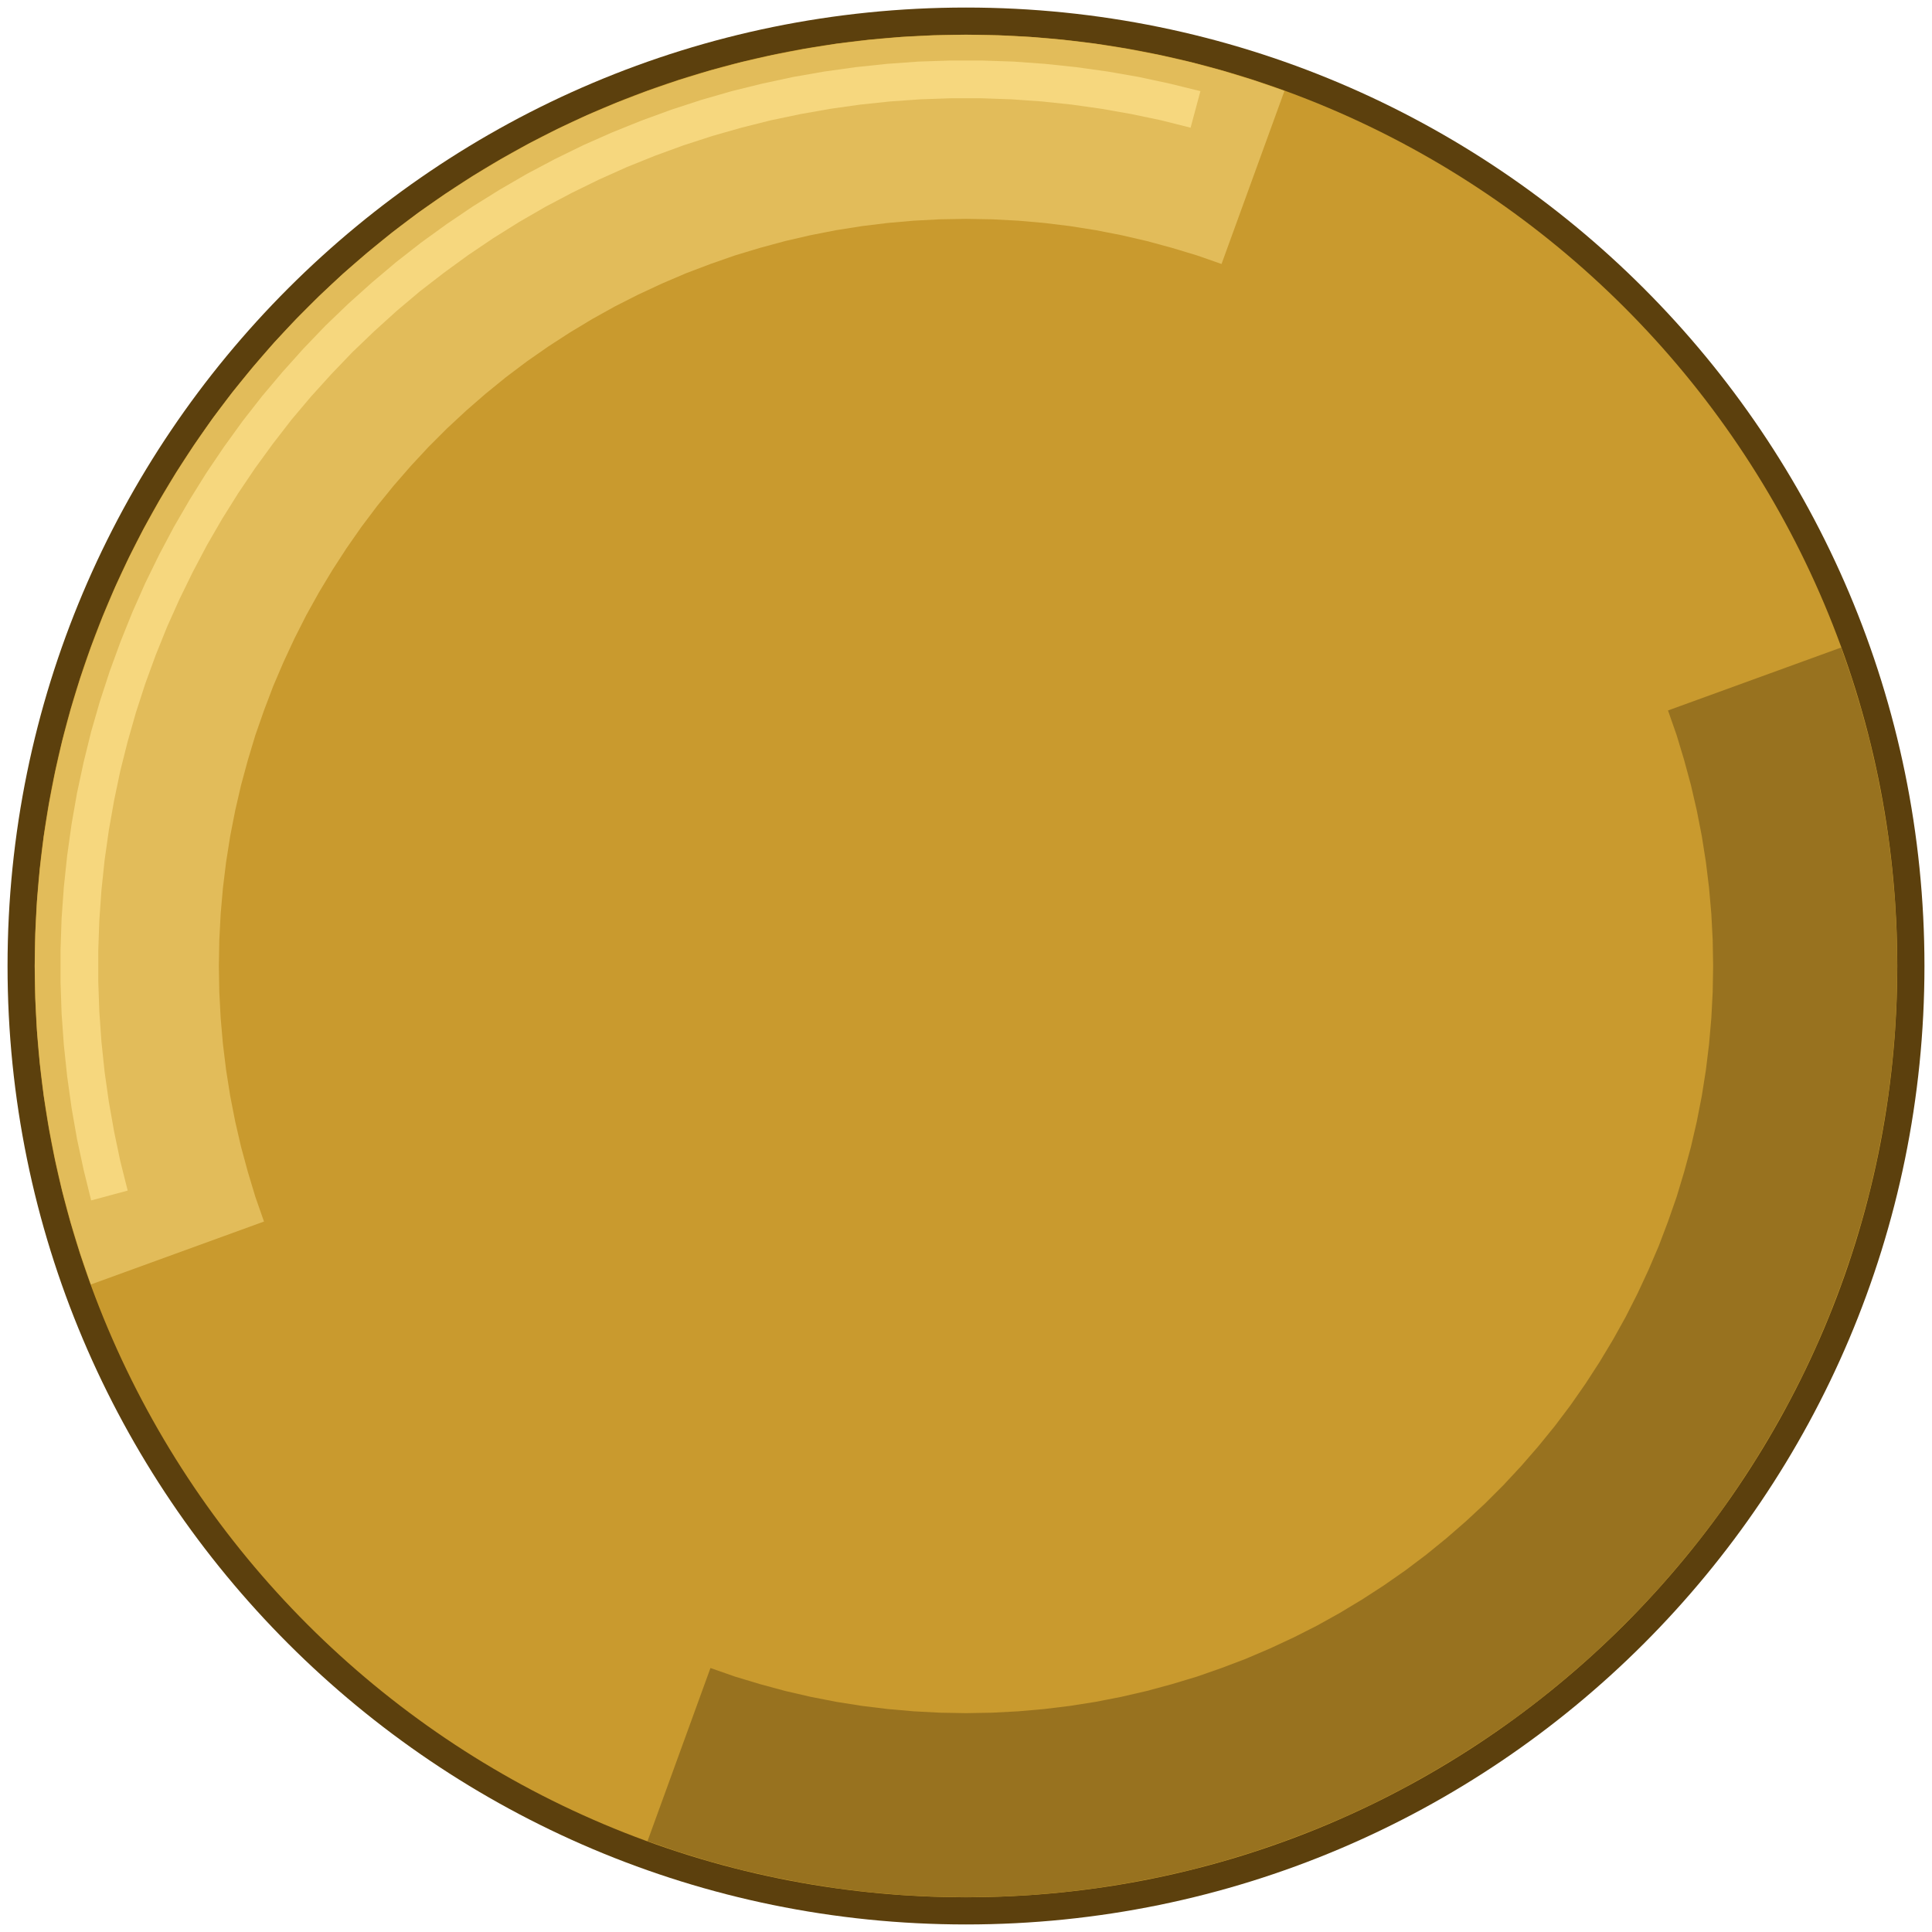
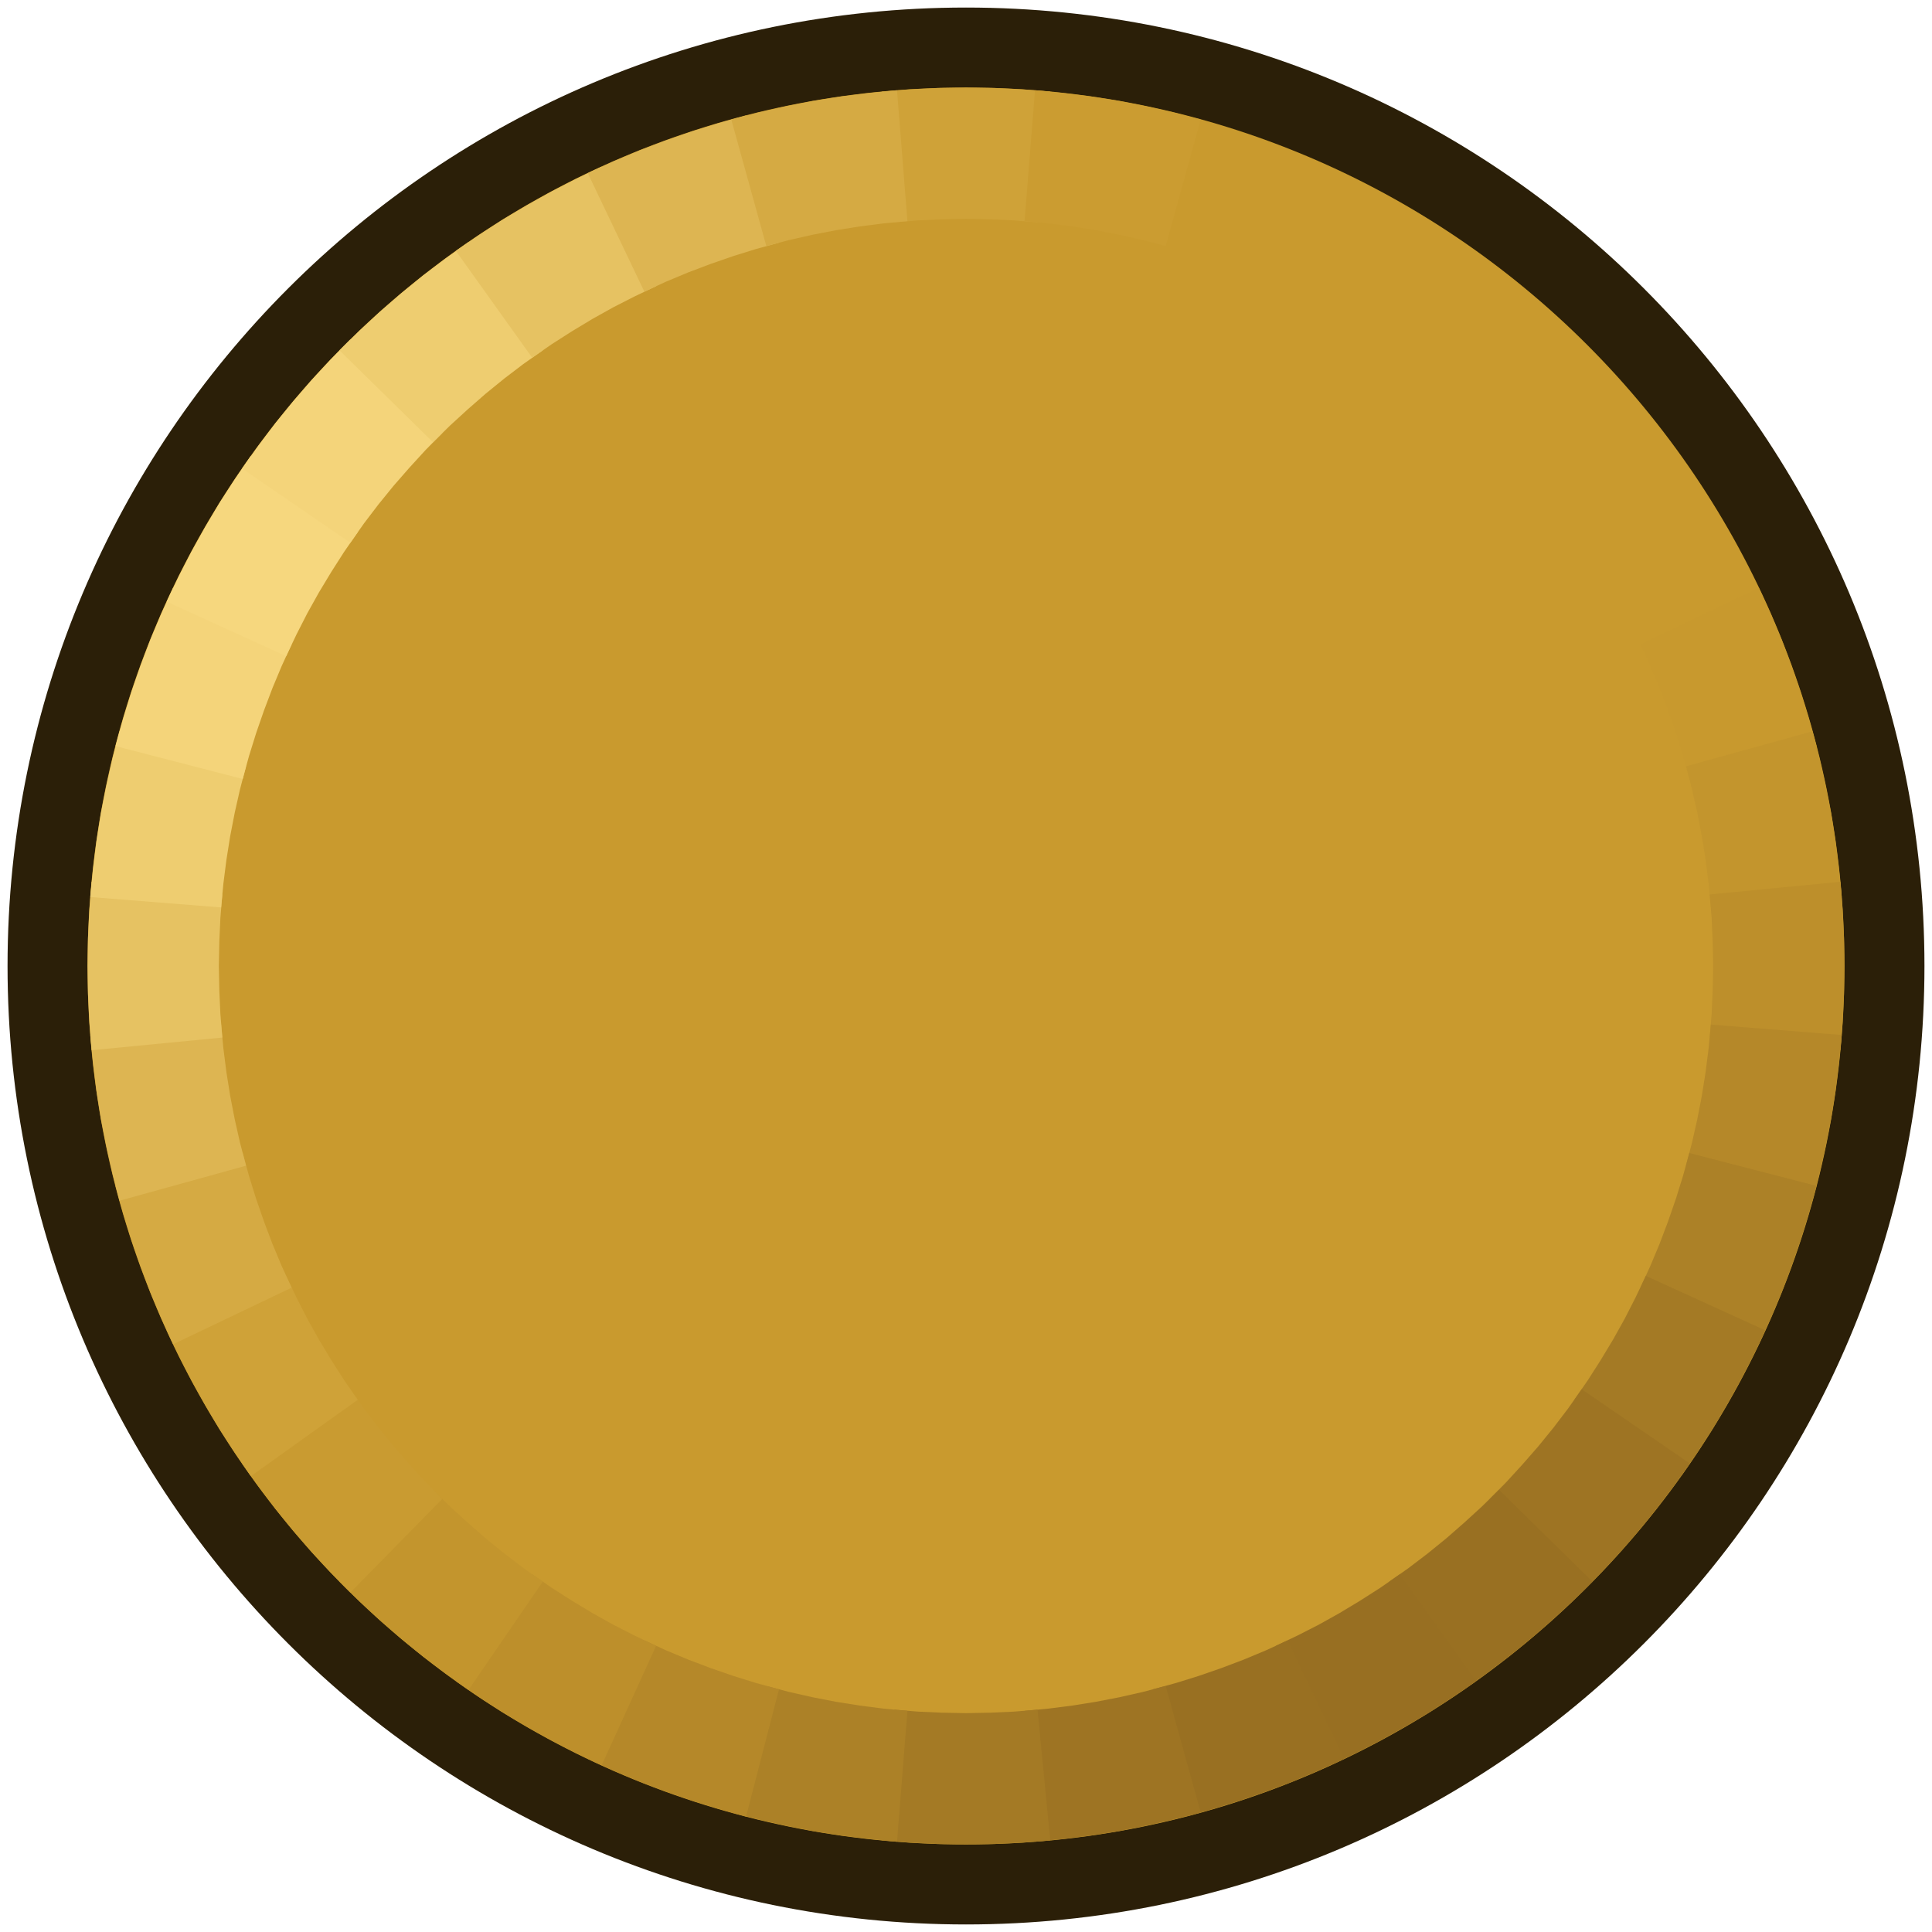
<svg xmlns="http://www.w3.org/2000/svg" width="128" height="128" viewBox="0 0 128 128">
-   <circle cx="64.00" cy="64.00" r="63.50" fill="#5C400D" />
-   <circle cx="64.00" cy="64.00" r="61.70" fill="#C99A2E" />
-   <polygon points="6.02,85.10 5.32,83.07 4.69,81.01 4.13,78.93 3.65,76.83 3.24,74.71 2.90,72.59 2.64,70.45 2.45,68.30 2.34,66.15 2.30,64.00 2.34,61.85 2.45,59.70 2.64,57.55 2.90,55.41 3.24,53.29 3.65,51.17 4.13,49.07 4.69,46.99 5.32,44.93 6.02,42.90 6.79,40.89 7.63,38.90 8.54,36.95 9.52,35.03 10.57,33.15 11.68,31.30 12.85,29.50 14.08,27.73 15.38,26.01 16.74,24.34 18.15,22.71 19.62,21.14 21.14,19.62 22.71,18.15 24.34,16.74 26.01,15.38 27.73,14.08 29.50,12.85 31.30,11.68 33.15,10.57 35.03,9.52 36.95,8.54 38.90,7.63 40.89,6.79 42.90,6.02 44.93,5.32 46.99,4.69 49.07,4.13 51.17,3.65 53.29,3.24 55.41,2.90 57.55,2.64 59.70,2.45 61.85,2.34 64.00,2.30 66.15,2.34 68.30,2.45 70.45,2.64 72.59,2.90 74.71,3.24 76.83,3.65 78.93,4.13 81.01,4.69 83.07,5.32 85.10,6.02 80.93,17.49 79.30,16.92 77.64,16.42 75.98,15.97 74.29,15.58 72.60,15.25 70.89,14.98 69.17,14.77 67.45,14.62 65.73,14.53 64.00,14.50 62.27,14.53 60.55,14.62 58.83,14.77 57.11,14.98 55.40,15.25 53.71,15.58 52.02,15.97 50.36,16.42 48.70,16.92 47.07,17.49 45.46,18.10 43.87,18.78 42.30,19.51 40.76,20.29 39.25,21.13 37.77,22.02 36.32,22.96 34.90,23.95 33.52,24.99 32.18,26.08 30.88,27.21 29.61,28.39 28.39,29.61 27.21,30.88 26.08,32.18 24.99,33.52 23.95,34.90 22.96,36.32 22.02,37.77 21.13,39.25 20.29,40.76 19.51,42.30 18.78,43.87 18.10,45.46 17.49,47.07 16.92,48.70 16.42,50.36 15.97,52.02 15.58,53.71 15.25,55.40 14.98,57.11 14.77,58.83 14.62,60.55 14.53,62.27 14.50,64.00 14.53,65.73 14.62,67.45 14.77,69.17 14.98,70.89 15.25,72.60 15.58,74.29 15.97,75.98 16.42,77.64 16.92,79.30 17.49,80.93" fill="#E2BC5A" />
-   <polygon points="121.98,42.90 122.68,44.93 123.31,46.99 123.87,49.07 124.35,51.17 124.76,53.29 125.10,55.41 125.36,57.55 125.55,59.70 125.66,61.85 125.70,64.00 125.66,66.15 125.55,68.30 125.36,70.45 125.10,72.59 124.76,74.71 124.35,76.83 123.87,78.93 123.31,81.01 122.68,83.07 121.98,85.10 121.21,87.11 120.37,89.10 119.46,91.05 118.48,92.97 117.43,94.85 116.32,96.70 115.15,98.50 113.92,100.27 112.62,101.99 111.26,103.66 109.85,105.29 108.38,106.86 106.86,108.38 105.29,109.85 103.66,111.26 101.99,112.62 100.27,113.92 98.50,115.15 96.70,116.32 94.85,117.43 92.97,118.48 91.05,119.46 89.10,120.37 87.11,121.21 85.10,121.98 83.07,122.68 81.01,123.31 78.93,123.87 76.83,124.35 74.71,124.76 72.59,125.10 70.45,125.36 68.30,125.55 66.15,125.66 64.00,125.70 61.85,125.66 59.70,125.55 57.55,125.36 55.41,125.10 53.29,124.76 51.17,124.35 49.07,123.87 46.99,123.31 44.93,122.68 42.90,121.98 47.07,110.51 48.70,111.08 50.36,111.58 52.02,112.03 53.71,112.42 55.40,112.75 57.11,113.02 58.83,113.23 60.55,113.38 62.27,113.47 64.00,113.50 65.73,113.47 67.45,113.38 69.17,113.23 70.89,113.02 72.60,112.75 74.29,112.42 75.98,112.03 77.64,111.58 79.30,111.08 80.93,110.51 82.54,109.90 84.13,109.22 85.70,108.49 87.24,107.71 88.75,106.87 90.23,105.98 91.68,105.04 93.10,104.05 94.48,103.01 95.82,101.92 97.12,100.79 98.39,99.61 99.61,98.39 100.79,97.12 101.92,95.82 103.01,94.48 104.05,93.10 105.04,91.68 105.98,90.23 106.87,88.75 107.71,87.24 108.49,85.70 109.22,84.13 109.90,82.54 110.51,80.93 111.08,79.30 111.58,77.64 112.03,75.98 112.42,74.29 112.75,72.60 113.02,70.89 113.23,69.17 113.38,67.45 113.47,65.73 113.50,64.00 113.47,62.27 113.38,60.55 113.23,58.83 113.02,57.11 112.75,55.40 112.42,53.71 112.03,52.02 111.58,50.36 111.08,48.70 110.51,47.07" fill="#98721F" />
-   <polygon points="6.04,79.53 5.54,77.50 5.10,75.45 4.74,73.39 4.45,71.31 4.23,69.23 4.08,67.14 4.01,65.05 4.01,62.95 4.08,60.86 4.23,58.77 4.45,56.69 4.74,54.61 5.10,52.55 5.54,50.50 6.04,48.47 6.62,46.46 7.27,44.47 7.99,42.50 8.77,40.56 9.62,38.64 10.54,36.76 11.52,34.91 12.57,33.10 13.68,31.32 14.85,29.59 16.08,27.89 17.37,26.24 18.72,24.64 20.12,23.08 21.57,21.57 23.08,20.12 24.64,18.72 26.24,17.37 27.89,16.08 29.59,14.85 31.32,13.68 33.10,12.57 34.91,11.52 36.76,10.54 38.64,9.62 40.56,8.77 42.50,7.99 44.47,7.27 46.46,6.62 48.47,6.04 50.50,5.54 52.55,5.10 54.61,4.74 56.69,4.45 58.77,4.23 60.86,4.08 62.95,4.01 65.05,4.01 67.14,4.08 69.23,4.23 71.31,4.45 73.39,4.74 75.45,5.10 77.50,5.54 79.53,6.04 78.88,8.46 76.93,7.97 74.97,7.56 72.99,7.21 71.01,6.93 69.01,6.72 67.01,6.58 65.00,6.51 63.00,6.51 60.99,6.58 58.99,6.72 56.99,6.93 55.01,7.21 53.03,7.56 51.07,7.97 49.12,8.46 47.19,9.01 45.28,9.63 43.39,10.32 41.53,11.07 39.70,11.89 37.90,12.77 36.12,13.71 34.39,14.71 32.68,15.78 31.02,16.90 29.40,18.08 27.81,19.31 26.28,20.60 24.79,21.95 23.34,23.34 21.95,24.79 20.60,26.28 19.31,27.81 18.08,29.40 16.90,31.02 15.78,32.68 14.71,34.39 13.71,36.12 12.77,37.90 11.89,39.70 11.07,41.53 10.32,43.39 9.63,45.28 9.01,47.19 8.46,49.12 7.97,51.07 7.56,53.03 7.21,55.01 6.93,56.99 6.72,58.99 6.58,60.99 6.51,63.00 6.51,65.00 6.58,67.01 6.72,69.01 6.93,71.01 7.21,72.99 7.56,74.97 7.97,76.93 8.46,78.88" fill="#F6D77E" />
+   <circle cx="64.00" cy="64.00" r="63.50" fill="#2B1F08" />
+   <circle cx="64.00" cy="64.00" r="58.20" fill="#C99A2E" />
+   <polygon points="58.42,6.07 60.28,5.92 62.14,5.83 64.00,5.80 65.86,5.83 67.72,5.92 69.58,6.07 68.74,14.73 67.17,14.60 65.58,14.53 64.00,14.50 62.42,14.53 60.83,14.60 59.26,14.73" fill="#CFA238" />
+   <polygon points="68.57,5.98 70.42,6.16 72.27,6.39 74.11,6.68 75.93,7.04 77.75,7.45 79.55,7.92 77.23,16.30 75.70,15.90 74.15,15.55 72.60,15.25 71.03,15.00 69.46,14.80 67.88,14.65" fill="#CB9C31" />
+   <polygon points="116.53,38.94 117.31,40.64 118.03,42.35 118.69,44.09 119.30,45.85 119.85,47.63 120.35,49.43 111.92,51.61 111.50,50.08 111.03,48.57 110.51,47.07 109.95,45.59 109.34,44.13 108.68,42.69" fill="#C8992E" />
+   <polygon points="120.08,48.45 120.55,50.25 120.96,52.07 121.32,53.89 121.61,55.73 121.84,57.58 122.02,59.43 113.35,60.12 113.20,58.54 113.00,56.97 112.75,55.40 112.45,53.85 112.10,52.30 111.70,50.77" fill="#C3952D" />
+   <polygon points="121.93,58.42 122.08,60.28 122.17,62.14 122.20,64.00 122.17,65.86 122.08,67.72 121.93,69.58 113.27,68.74 113.40,67.17 113.47,65.58 113.50,64.00 113.47,62.42 113.40,60.83 113.27,59.26" fill="#BD8F2B" />
+   <polygon points="122.02,68.57 121.84,70.42 121.61,72.27 121.32,74.11 120.96,75.93 120.55,77.75 120.08,79.55 111.70,77.23 112.10,75.70 112.45,74.15 112.75,72.60 113.00,71.03 113.20,69.46 113.35,67.88" fill="#B58829" />
+   <polygon points="120.35,78.57 119.85,80.37 119.30,82.15 118.69,83.91 118.03,85.65 117.31,87.36 116.53,89.06 108.68,85.31 109.34,83.87 109.95,82.41 110.51,80.93 111.03,79.43 111.50,77.92 111.92,76.39" fill="#AC8127" />
+   <polygon points="116.96,88.14 116.16,89.82 115.31,91.47 114.40,93.10 113.45,94.70 112.44,96.26 111.38,97.80 104.30,92.74 105.20,91.44 106.05,90.11 106.87,88.75 107.64,87.37 108.36,85.96 109.04,84.53" fill="#A47A25" />
+   <polygon points="111.96,96.96 110.88,98.48 109.76,99.96 108.58,101.41 107.36,102.82 106.10,104.18 104.79,105.51 98.70,99.31 99.81,98.18 100.88,97.01 101.92,95.82 102.92,94.59 103.88,93.33 104.79,92.04" fill="#9E7423" />
+   <polygon points="105.51,104.79 104.18,106.10 102.82,107.36 101.41,108.58 99.96,109.76 98.48,110.88 96.96,111.96 92.04,104.79 93.33,103.88 94.59,102.92 95.82,101.92 97.01,100.88 98.18,99.81 99.31,98.70" fill="#997022" />
+   <polygon points="97.80,111.38 96.26,112.44 94.70,113.45 93.10,114.40 91.47,115.31 89.82,116.16 88.14,116.96 84.53,109.04 85.96,108.36 87.37,107.64 88.75,106.87 90.11,106.05 91.44,105.20 92.74,104.30" fill="#986F22" />
+   <polygon points="89.06,116.53 87.36,117.31 85.65,118.03 83.91,118.69 82.15,119.30 80.37,119.85 78.57,120.35 76.39,111.92 77.92,111.50 79.43,111.03 80.93,110.51 82.41,109.95 83.87,109.34 85.31,108.68" fill="#997022" />
+   <polygon points="79.55,120.08 77.75,120.55 75.93,120.96 74.11,121.32 72.27,121.61 70.42,121.84 68.57,122.02 67.88,113.35 69.46,113.20 71.03,113.00 72.60,112.75 74.15,112.45 75.70,112.10 77.23,111.70" fill="#9E7423" />
+   <polygon points="69.58,121.93 67.72,122.08 65.86,122.17 64.00,122.20 62.14,122.17 60.28,122.08 58.42,121.93 59.26,113.27 60.83,113.40 62.42,113.47 64.00,113.50 65.58,113.47 67.17,113.40 68.74,113.27" fill="#A47A25" />
+   <polygon points="59.43,122.02 57.58,121.84 55.73,121.61 53.89,121.32 52.07,120.96 50.25,120.55 48.45,120.08 50.77,111.70 52.30,112.10 53.85,112.45 55.40,112.75 56.97,113.00 58.54,113.20 60.12,113.35" fill="#AC8127" />
+   <polygon points="49.43,120.35 47.63,119.85 45.85,119.30 44.09,118.69 42.35,118.03 40.64,117.31 38.94,116.53 42.69,108.68 44.13,109.34 45.59,109.95 47.07,110.51 48.57,111.03 50.08,111.50 51.61,111.92" fill="#B58829" />
+   <polygon points="39.86,116.96 38.18,116.16 36.53,115.31 34.90,114.40 33.30,113.45 31.74,112.44 30.20,111.38 35.26,104.30 36.56,105.20 37.89,106.05 39.25,106.87 40.63,107.64 42.04,108.36 43.47,109.04" fill="#BD8F2B" />
+   <polygon points="31.04,111.96 29.52,110.88 28.04,109.76 26.59,108.58 25.18,107.36 23.82,106.10 22.49,104.79 28.69,98.70 29.82,99.81 30.99,100.88 32.18,101.92 33.41,102.92 34.67,103.88 35.96,104.79" fill="#C3952D" />
+   <polygon points="23.21,105.51 21.90,104.18 20.64,102.82 19.42,101.41 18.24,99.96 17.12,98.48 16.04,96.96 23.21,92.04 24.12,93.33 25.08,94.59 26.08,95.82 27.12,97.01 28.19,98.18 29.30,99.31" fill="#C99B31" />
+   <polygon points="16.62,97.80 15.56,96.26 14.55,94.70 13.60,93.10 12.69,91.47 11.84,89.82 11.04,88.14 18.96,84.53 19.64,85.96 20.36,87.37 21.13,88.75 21.95,90.11 22.80,91.44 23.70,92.74" fill="#CFA238" />
+   <polygon points="11.47,89.06 10.69,87.36 9.97,85.65 9.31,83.91 8.70,82.15 8.15,80.37 7.65,78.57 16.08,76.39 16.50,77.92 16.97,79.43 17.49,80.93 18.05,82.41 18.66,83.87 19.32,85.31" fill="#D5AA43" />
+   <polygon points="7.92,79.55 7.45,77.75 7.04,75.93 6.68,74.11 6.39,72.27 6.16,70.42 5.98,68.57 14.65,67.88 14.80,69.46 15.00,71.03 15.25,72.60 15.55,74.15 15.90,75.70 16.30,77.23" fill="#DDB552" />
+   <polygon points="6.07,69.58 5.92,67.72 5.83,65.86 5.80,64.00 5.83,62.14 5.92,60.28 6.07,58.42 14.73,59.26 14.60,60.83 14.53,62.42 14.50,64.00 14.53,65.58 14.60,67.17 14.73,68.74" fill="#E6C262" />
+   <polygon points="5.98,59.43 6.16,57.58 6.39,55.73 6.68,53.89 7.04,52.07 7.45,50.25 7.92,48.45 16.30,50.77 15.90,52.30 15.55,53.85 15.25,55.40 15.00,56.97 14.80,58.54 14.65,60.12" fill="#EECD70" />
+   <polygon points="7.65,49.43 8.15,47.63 8.70,45.85 9.31,44.09 9.97,42.35 10.69,40.64 11.47,38.94 19.32,42.69 18.66,44.13 18.05,45.59 17.49,47.07 16.97,48.57 16.50,50.08 16.08,51.61" fill="#F4D47A" />
+   <polygon points="11.04,39.86 11.84,38.18 12.69,36.53 13.60,34.90 14.55,33.30 15.56,31.74 16.62,30.20 23.70,35.26 22.80,36.56 21.95,37.89 21.13,39.25 20.36,40.63 19.64,42.04 18.96,43.47" fill="#F6D77E" />
+   <polygon points="16.04,31.04 17.12,29.52 18.24,28.04 19.42,26.59 20.64,25.18 21.90,23.82 23.21,22.49 29.30,28.69 28.19,29.82 27.12,30.99 26.08,32.18 25.08,33.41 24.12,34.67 23.21,35.96" fill="#F4D47A" />
+   <polygon points="22.49,23.21 23.82,21.90 25.18,20.64 26.59,19.42 28.04,18.24 29.52,17.12 31.04,16.04 35.96,23.21 34.67,24.12 33.41,25.08 32.18,26.08 30.99,27.12 29.82,28.19 28.69,29.30" fill="#EECD70" />
+   <polygon points="30.20,16.62 31.74,15.56 33.30,14.55 34.90,13.60 36.53,12.69 38.18,11.84 39.86,11.04 43.47,18.96 42.04,19.64 40.63,20.36 39.25,21.13 37.89,21.95 36.56,22.80 35.26,23.70" fill="#E6C262" />
+   <polygon points="38.94,11.47 40.64,10.69 42.35,9.97 44.09,9.31 45.85,8.70 47.63,8.15 49.43,7.65 51.61,16.08 50.08,16.50 48.57,16.97 47.07,17.49 45.59,18.05 44.13,18.66 42.69,19.32" fill="#DDB552" />
+   <polygon points="48.45,7.92 50.25,7.45 52.07,7.04 53.89,6.68 55.73,6.39 57.58,6.16 59.43,5.98 60.12,14.65 58.54,14.80 56.97,15.00 55.40,15.25 53.85,15.55 52.30,15.90 50.77,16.30" fill="#D5AA43" />
</svg>
